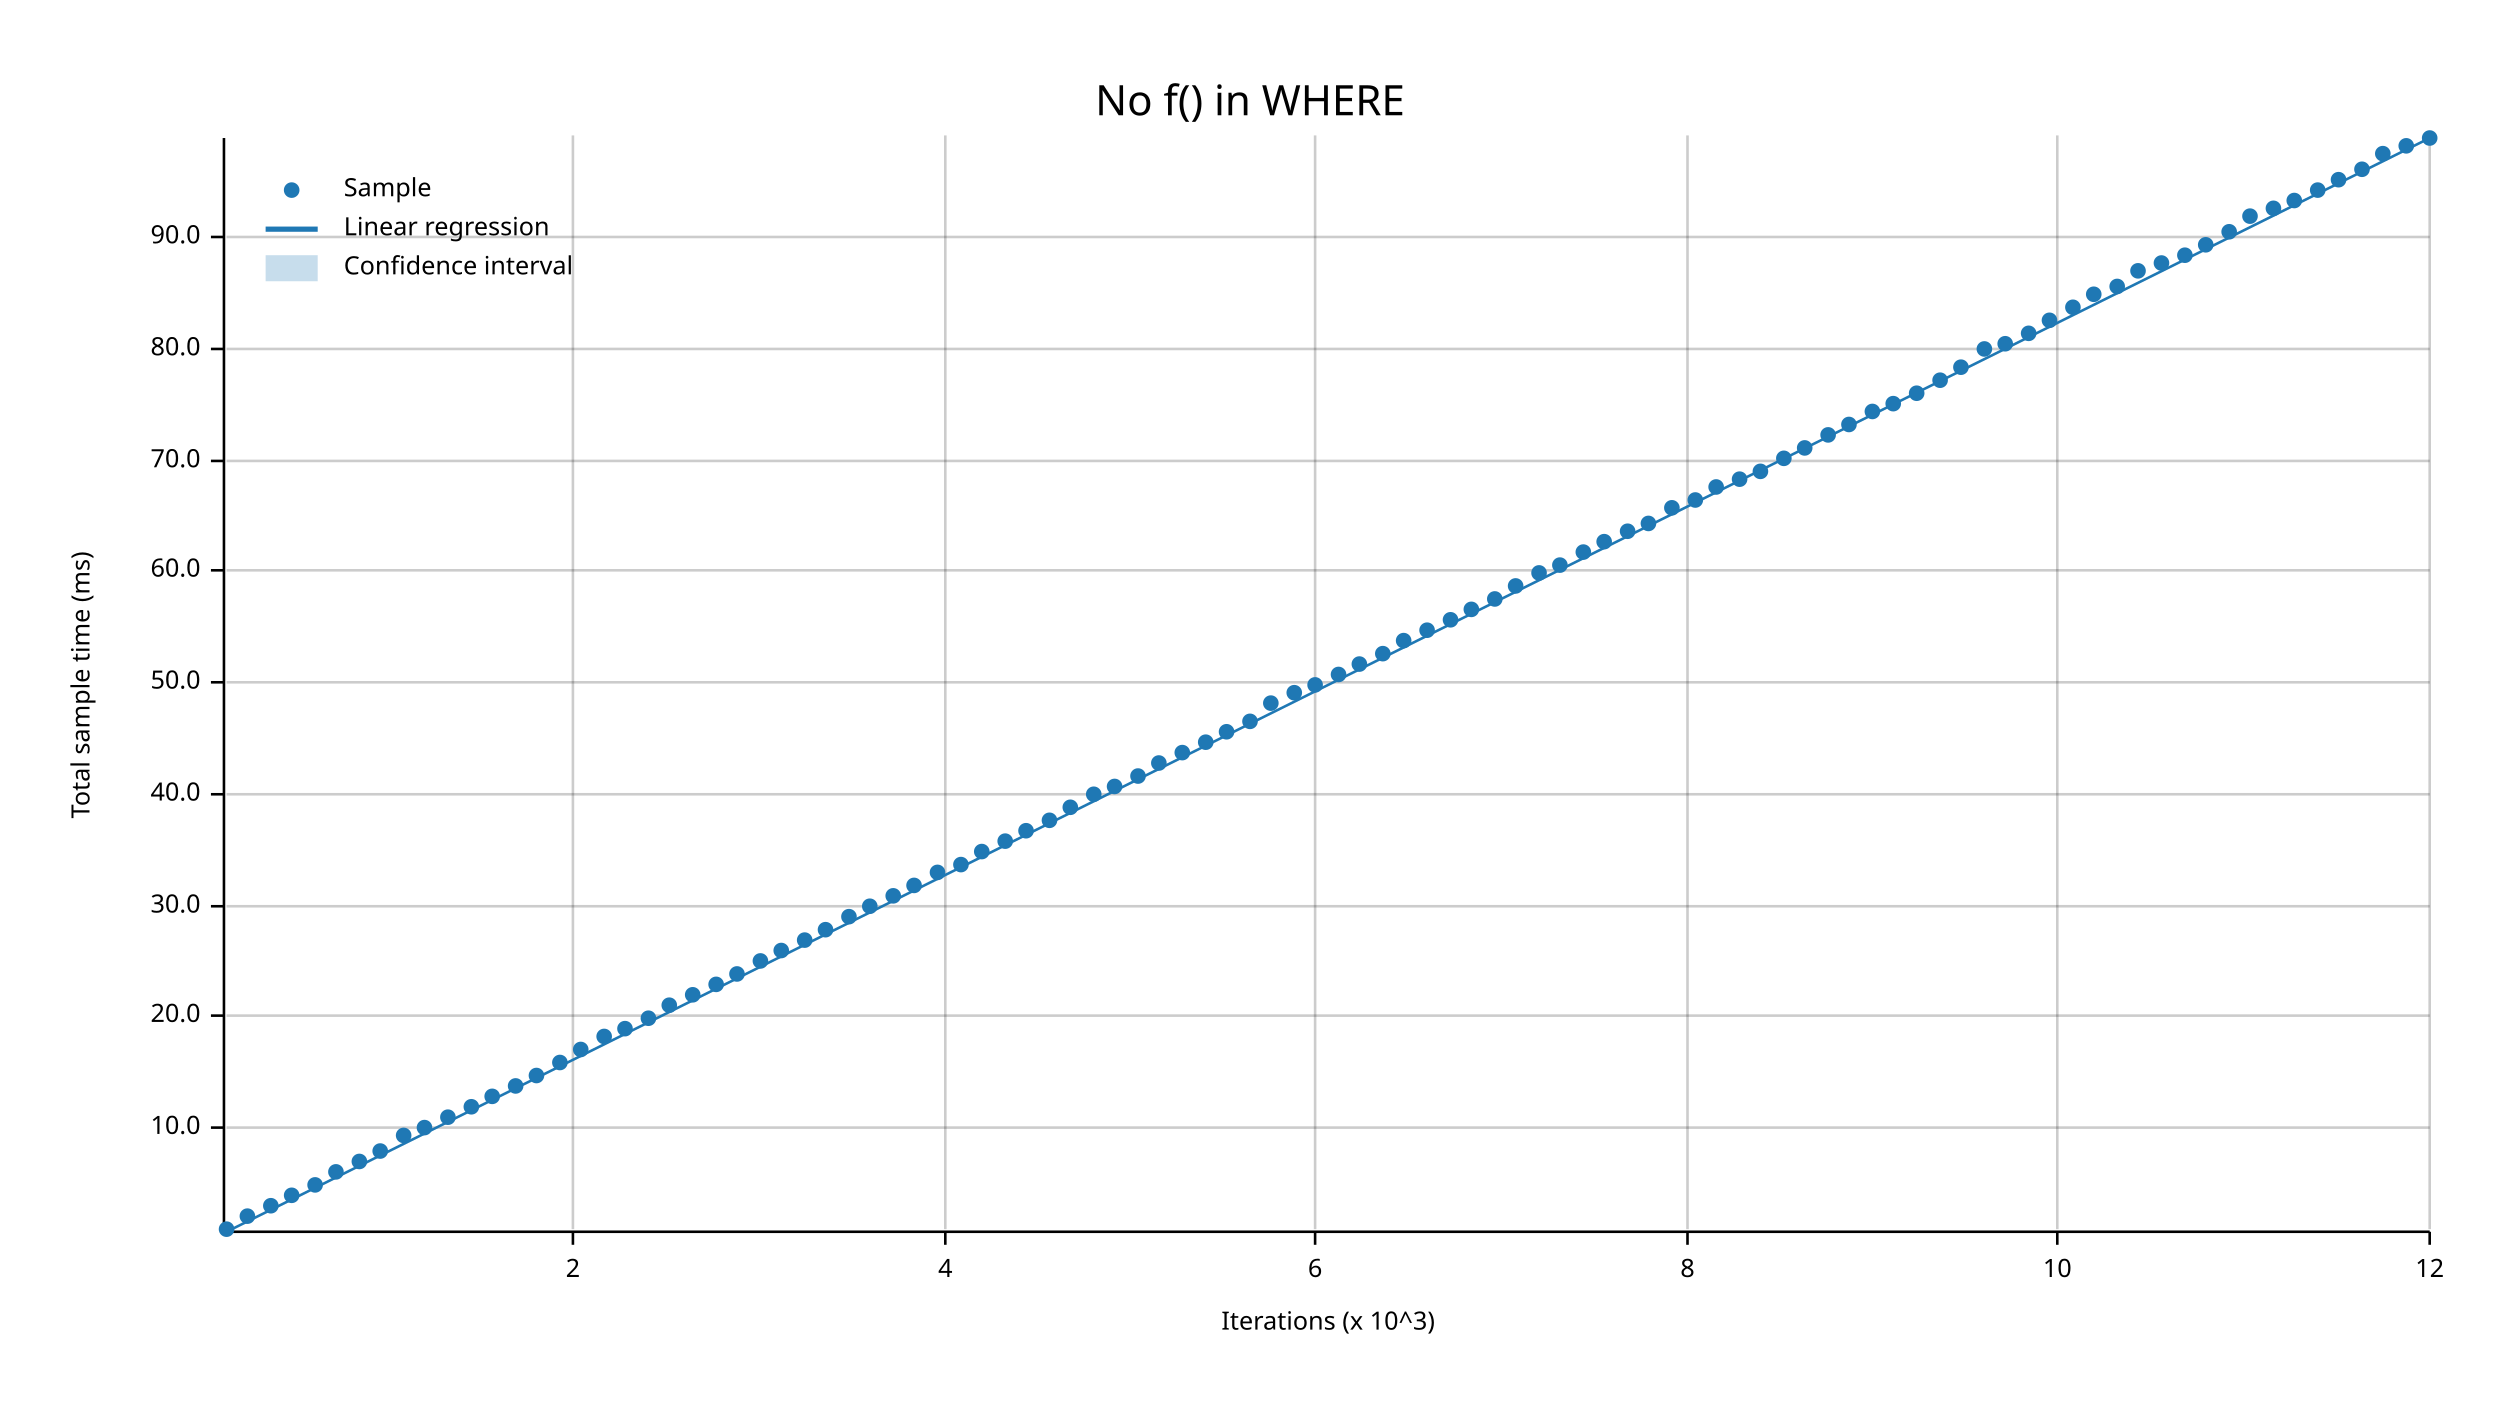
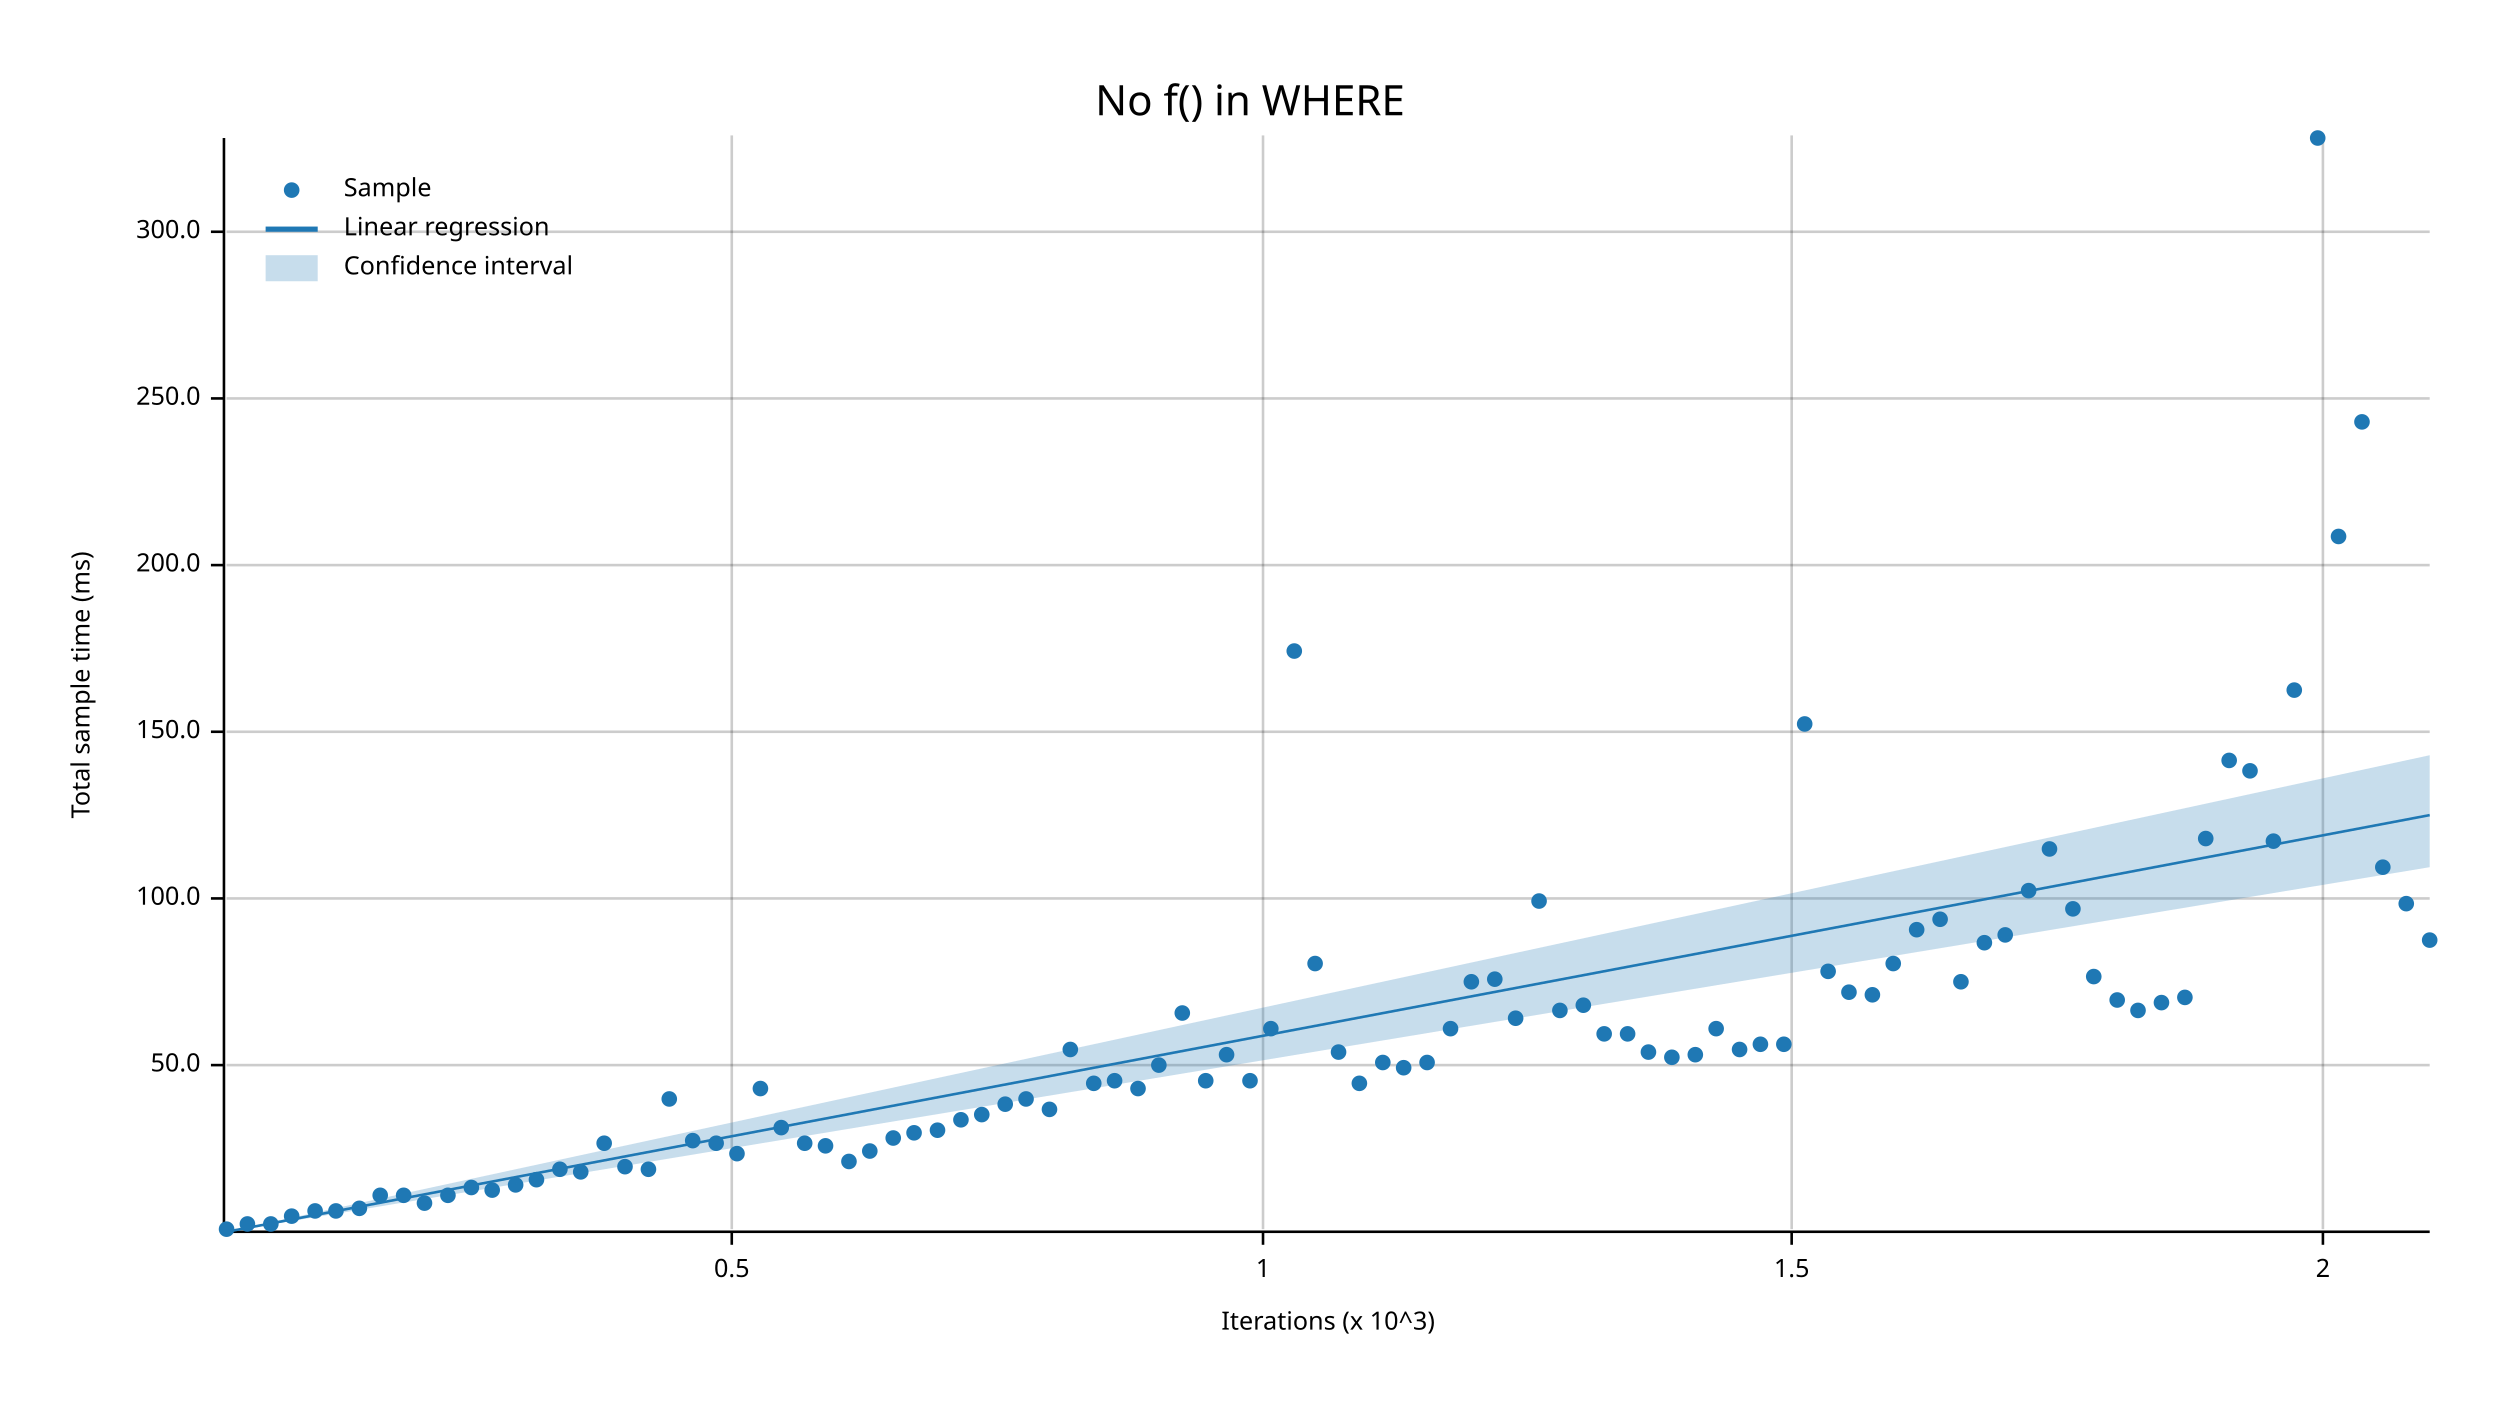
<svg xmlns="http://www.w3.org/2000/svg" width="960" height="540" viewBox="0 0 960 540">
  <text x="480" y="32" dy="0.76em" text-anchor="middle" font-family="sans-serif" font-size="16.129" opacity="1" fill="#000000">
No f() in WHERE
</text>
  <text x="27" y="263" dy="0.76em" text-anchor="middle" font-family="sans-serif" font-size="9.677" opacity="1" fill="#000000" transform="rotate(270, 27, 263)">
Total sample time (ms)
</text>
  <text x="510" y="513" dy="-0.5ex" text-anchor="middle" font-family="sans-serif" font-size="9.677" opacity="1" fill="#000000">
Iterations (x 10^3)
</text>
-   <line opacity="0.2" stroke="#000000" stroke-width="1" x1="220" y1="472" x2="220" y2="52" />
-   <line opacity="0.2" stroke="#000000" stroke-width="1" x1="363" y1="472" x2="363" y2="52" />
-   <line opacity="0.2" stroke="#000000" stroke-width="1" x1="505" y1="472" x2="505" y2="52" />
-   <line opacity="0.2" stroke="#000000" stroke-width="1" x1="648" y1="472" x2="648" y2="52" />
-   <line opacity="0.2" stroke="#000000" stroke-width="1" x1="790" y1="472" x2="790" y2="52" />
-   <line opacity="0.2" stroke="#000000" stroke-width="1" x1="933" y1="472" x2="933" y2="52" />
-   <line opacity="0.2" stroke="#000000" stroke-width="1" x1="87" y1="433" x2="933" y2="433" />
-   <line opacity="0.2" stroke="#000000" stroke-width="1" x1="87" y1="390" x2="933" y2="390" />
-   <line opacity="0.2" stroke="#000000" stroke-width="1" x1="87" y1="348" x2="933" y2="348" />
-   <line opacity="0.2" stroke="#000000" stroke-width="1" x1="87" y1="305" x2="933" y2="305" />
-   <line opacity="0.2" stroke="#000000" stroke-width="1" x1="87" y1="262" x2="933" y2="262" />
-   <line opacity="0.2" stroke="#000000" stroke-width="1" x1="87" y1="219" x2="933" y2="219" />
-   <line opacity="0.2" stroke="#000000" stroke-width="1" x1="87" y1="177" x2="933" y2="177" />
-   <line opacity="0.2" stroke="#000000" stroke-width="1" x1="87" y1="134" x2="933" y2="134" />
-   <line opacity="0.2" stroke="#000000" stroke-width="1" x1="87" y1="91" x2="933" y2="91" />
+   <line opacity="0.2" stroke="#000000" stroke-width="1" x1="281" y1="472" x2="281" y2="52" />
+   <line opacity="0.2" stroke="#000000" stroke-width="1" x1="485" y1="472" x2="485" y2="52" />
+   <line opacity="0.2" stroke="#000000" stroke-width="1" x1="688" y1="472" x2="688" y2="52" />
+   <line opacity="0.2" stroke="#000000" stroke-width="1" x1="892" y1="472" x2="892" y2="52" />
+   <line opacity="0.2" stroke="#000000" stroke-width="1" x1="87" y1="409" x2="933" y2="409" />
+   <line opacity="0.2" stroke="#000000" stroke-width="1" x1="87" y1="345" x2="933" y2="345" />
+   <line opacity="0.2" stroke="#000000" stroke-width="1" x1="87" y1="281" x2="933" y2="281" />
+   <line opacity="0.2" stroke="#000000" stroke-width="1" x1="87" y1="217" x2="933" y2="217" />
+   <line opacity="0.2" stroke="#000000" stroke-width="1" x1="87" y1="153" x2="933" y2="153" />
+   <line opacity="0.2" stroke="#000000" stroke-width="1" x1="87" y1="89" x2="933" y2="89" />
  <polyline fill="none" opacity="1" stroke="#000000" stroke-width="1" points="86,53 86,473 " />
-   <text x="77" y="433" dy="0.5ex" text-anchor="end" font-family="sans-serif" font-size="9.677" opacity="1" fill="#000000">
- 10.0
- </text>
-   <polyline fill="none" opacity="1" stroke="#000000" stroke-width="1" points="81,433 86,433 " />
-   <text x="77" y="390" dy="0.5ex" text-anchor="end" font-family="sans-serif" font-size="9.677" opacity="1" fill="#000000">
- 20.0
- </text>
-   <polyline fill="none" opacity="1" stroke="#000000" stroke-width="1" points="81,390 86,390 " />
-   <text x="77" y="348" dy="0.5ex" text-anchor="end" font-family="sans-serif" font-size="9.677" opacity="1" fill="#000000">
- 30.0
- </text>
-   <polyline fill="none" opacity="1" stroke="#000000" stroke-width="1" points="81,348 86,348 " />
-   <text x="77" y="305" dy="0.5ex" text-anchor="end" font-family="sans-serif" font-size="9.677" opacity="1" fill="#000000">
- 40.0
- </text>
-   <polyline fill="none" opacity="1" stroke="#000000" stroke-width="1" points="81,305 86,305 " />
-   <text x="77" y="262" dy="0.5ex" text-anchor="end" font-family="sans-serif" font-size="9.677" opacity="1" fill="#000000">
+   <text x="77" y="409" dy="0.5ex" text-anchor="end" font-family="sans-serif" font-size="9.677" opacity="1" fill="#000000">
50.0
</text>
-   <polyline fill="none" opacity="1" stroke="#000000" stroke-width="1" points="81,262 86,262 " />
-   <text x="77" y="219" dy="0.5ex" text-anchor="end" font-family="sans-serif" font-size="9.677" opacity="1" fill="#000000">
- 60.0
+   <polyline fill="none" opacity="1" stroke="#000000" stroke-width="1" points="81,409 86,409 " />
+   <text x="77" y="345" dy="0.5ex" text-anchor="end" font-family="sans-serif" font-size="9.677" opacity="1" fill="#000000">
+ 100.0
</text>
-   <polyline fill="none" opacity="1" stroke="#000000" stroke-width="1" points="81,219 86,219 " />
-   <text x="77" y="177" dy="0.5ex" text-anchor="end" font-family="sans-serif" font-size="9.677" opacity="1" fill="#000000">
- 70.0
+   <polyline fill="none" opacity="1" stroke="#000000" stroke-width="1" points="81,345 86,345 " />
+   <text x="77" y="281" dy="0.5ex" text-anchor="end" font-family="sans-serif" font-size="9.677" opacity="1" fill="#000000">
+ 150.0
</text>
-   <polyline fill="none" opacity="1" stroke="#000000" stroke-width="1" points="81,177 86,177 " />
-   <text x="77" y="134" dy="0.5ex" text-anchor="end" font-family="sans-serif" font-size="9.677" opacity="1" fill="#000000">
- 80.0
+   <polyline fill="none" opacity="1" stroke="#000000" stroke-width="1" points="81,281 86,281 " />
+   <text x="77" y="217" dy="0.5ex" text-anchor="end" font-family="sans-serif" font-size="9.677" opacity="1" fill="#000000">
+ 200.0
</text>
-   <polyline fill="none" opacity="1" stroke="#000000" stroke-width="1" points="81,134 86,134 " />
-   <text x="77" y="91" dy="0.5ex" text-anchor="end" font-family="sans-serif" font-size="9.677" opacity="1" fill="#000000">
- 90.0
+   <polyline fill="none" opacity="1" stroke="#000000" stroke-width="1" points="81,217 86,217 " />
+   <text x="77" y="153" dy="0.5ex" text-anchor="end" font-family="sans-serif" font-size="9.677" opacity="1" fill="#000000">
+ 250.0
</text>
-   <polyline fill="none" opacity="1" stroke="#000000" stroke-width="1" points="81,91 86,91 " />
+   <polyline fill="none" opacity="1" stroke="#000000" stroke-width="1" points="81,153 86,153 " />
+   <text x="77" y="89" dy="0.5ex" text-anchor="end" font-family="sans-serif" font-size="9.677" opacity="1" fill="#000000">
+ 300.0
+ </text>
+   <polyline fill="none" opacity="1" stroke="#000000" stroke-width="1" points="81,89 86,89 " />
  <polyline fill="none" opacity="1" stroke="#000000" stroke-width="1" points="87,473 933,473 " />
-   <text x="220" y="483" dy="0.76em" text-anchor="middle" font-family="sans-serif" font-size="9.677" opacity="1" fill="#000000">
+   <text x="281" y="483" dy="0.76em" text-anchor="middle" font-family="sans-serif" font-size="9.677" opacity="1" fill="#000000">
+ 0.5
+ </text>
+   <polyline fill="none" opacity="1" stroke="#000000" stroke-width="1" points="281,473 281,478 " />
+   <text x="485" y="483" dy="0.76em" text-anchor="middle" font-family="sans-serif" font-size="9.677" opacity="1" fill="#000000">
+ 1
+ </text>
+   <polyline fill="none" opacity="1" stroke="#000000" stroke-width="1" points="485,473 485,478 " />
+   <text x="688" y="483" dy="0.76em" text-anchor="middle" font-family="sans-serif" font-size="9.677" opacity="1" fill="#000000">
+ 1.5
+ </text>
+   <polyline fill="none" opacity="1" stroke="#000000" stroke-width="1" points="688,473 688,478 " />
+   <text x="892" y="483" dy="0.76em" text-anchor="middle" font-family="sans-serif" font-size="9.677" opacity="1" fill="#000000">
2
</text>
-   <polyline fill="none" opacity="1" stroke="#000000" stroke-width="1" points="220,473 220,478 " />
-   <text x="363" y="483" dy="0.76em" text-anchor="middle" font-family="sans-serif" font-size="9.677" opacity="1" fill="#000000">
- 4
- </text>
-   <polyline fill="none" opacity="1" stroke="#000000" stroke-width="1" points="363,473 363,478 " />
-   <text x="505" y="483" dy="0.76em" text-anchor="middle" font-family="sans-serif" font-size="9.677" opacity="1" fill="#000000">
- 6
- </text>
-   <polyline fill="none" opacity="1" stroke="#000000" stroke-width="1" points="505,473 505,478 " />
-   <text x="648" y="483" dy="0.76em" text-anchor="middle" font-family="sans-serif" font-size="9.677" opacity="1" fill="#000000">
- 8
- </text>
-   <polyline fill="none" opacity="1" stroke="#000000" stroke-width="1" points="648,473 648,478 " />
-   <text x="790" y="483" dy="0.76em" text-anchor="middle" font-family="sans-serif" font-size="9.677" opacity="1" fill="#000000">
- 10
- </text>
-   <polyline fill="none" opacity="1" stroke="#000000" stroke-width="1" points="790,473 790,478 " />
-   <text x="933" y="483" dy="0.76em" text-anchor="middle" font-family="sans-serif" font-size="9.677" opacity="1" fill="#000000">
- 12
- </text>
-   <polyline fill="none" opacity="1" stroke="#000000" stroke-width="1" points="933,473 933,478 " />
+   <polyline fill="none" opacity="1" stroke="#000000" stroke-width="1" points="892,473 892,478 " />
  <circle cx="87" cy="472" r="3" opacity="1" fill="#1F78B4" stroke="none" stroke-width="1" />
-   <circle cx="95" cy="467" r="3" opacity="1" fill="#1F78B4" stroke="none" stroke-width="1" />
-   <circle cx="104" cy="463" r="3" opacity="1" fill="#1F78B4" stroke="none" stroke-width="1" />
-   <circle cx="112" cy="459" r="3" opacity="1" fill="#1F78B4" stroke="none" stroke-width="1" />
-   <circle cx="121" cy="455" r="3" opacity="1" fill="#1F78B4" stroke="none" stroke-width="1" />
-   <circle cx="129" cy="450" r="3" opacity="1" fill="#1F78B4" stroke="none" stroke-width="1" />
-   <circle cx="138" cy="446" r="3" opacity="1" fill="#1F78B4" stroke="none" stroke-width="1" />
-   <circle cx="146" cy="442" r="3" opacity="1" fill="#1F78B4" stroke="none" stroke-width="1" />
-   <circle cx="155" cy="436" r="3" opacity="1" fill="#1F78B4" stroke="none" stroke-width="1" />
-   <circle cx="163" cy="433" r="3" opacity="1" fill="#1F78B4" stroke="none" stroke-width="1" />
-   <circle cx="172" cy="429" r="3" opacity="1" fill="#1F78B4" stroke="none" stroke-width="1" />
-   <circle cx="181" cy="425" r="3" opacity="1" fill="#1F78B4" stroke="none" stroke-width="1" />
-   <circle cx="189" cy="421" r="3" opacity="1" fill="#1F78B4" stroke="none" stroke-width="1" />
-   <circle cx="198" cy="417" r="3" opacity="1" fill="#1F78B4" stroke="none" stroke-width="1" />
-   <circle cx="206" cy="413" r="3" opacity="1" fill="#1F78B4" stroke="none" stroke-width="1" />
-   <circle cx="215" cy="408" r="3" opacity="1" fill="#1F78B4" stroke="none" stroke-width="1" />
-   <circle cx="223" cy="403" r="3" opacity="1" fill="#1F78B4" stroke="none" stroke-width="1" />
-   <circle cx="232" cy="398" r="3" opacity="1" fill="#1F78B4" stroke="none" stroke-width="1" />
-   <circle cx="240" cy="395" r="3" opacity="1" fill="#1F78B4" stroke="none" stroke-width="1" />
-   <circle cx="249" cy="391" r="3" opacity="1" fill="#1F78B4" stroke="none" stroke-width="1" />
-   <circle cx="257" cy="386" r="3" opacity="1" fill="#1F78B4" stroke="none" stroke-width="1" />
-   <circle cx="266" cy="382" r="3" opacity="1" fill="#1F78B4" stroke="none" stroke-width="1" />
-   <circle cx="275" cy="378" r="3" opacity="1" fill="#1F78B4" stroke="none" stroke-width="1" />
-   <circle cx="283" cy="374" r="3" opacity="1" fill="#1F78B4" stroke="none" stroke-width="1" />
-   <circle cx="292" cy="369" r="3" opacity="1" fill="#1F78B4" stroke="none" stroke-width="1" />
-   <circle cx="300" cy="365" r="3" opacity="1" fill="#1F78B4" stroke="none" stroke-width="1" />
-   <circle cx="309" cy="361" r="3" opacity="1" fill="#1F78B4" stroke="none" stroke-width="1" />
-   <circle cx="317" cy="357" r="3" opacity="1" fill="#1F78B4" stroke="none" stroke-width="1" />
-   <circle cx="326" cy="352" r="3" opacity="1" fill="#1F78B4" stroke="none" stroke-width="1" />
-   <circle cx="334" cy="348" r="3" opacity="1" fill="#1F78B4" stroke="none" stroke-width="1" />
-   <circle cx="343" cy="344" r="3" opacity="1" fill="#1F78B4" stroke="none" stroke-width="1" />
-   <circle cx="351" cy="340" r="3" opacity="1" fill="#1F78B4" stroke="none" stroke-width="1" />
-   <circle cx="360" cy="335" r="3" opacity="1" fill="#1F78B4" stroke="none" stroke-width="1" />
-   <circle cx="369" cy="332" r="3" opacity="1" fill="#1F78B4" stroke="none" stroke-width="1" />
-   <circle cx="377" cy="327" r="3" opacity="1" fill="#1F78B4" stroke="none" stroke-width="1" />
-   <circle cx="386" cy="323" r="3" opacity="1" fill="#1F78B4" stroke="none" stroke-width="1" />
-   <circle cx="394" cy="319" r="3" opacity="1" fill="#1F78B4" stroke="none" stroke-width="1" />
-   <circle cx="403" cy="315" r="3" opacity="1" fill="#1F78B4" stroke="none" stroke-width="1" />
-   <circle cx="411" cy="310" r="3" opacity="1" fill="#1F78B4" stroke="none" stroke-width="1" />
-   <circle cx="420" cy="305" r="3" opacity="1" fill="#1F78B4" stroke="none" stroke-width="1" />
-   <circle cx="428" cy="302" r="3" opacity="1" fill="#1F78B4" stroke="none" stroke-width="1" />
-   <circle cx="437" cy="298" r="3" opacity="1" fill="#1F78B4" stroke="none" stroke-width="1" />
-   <circle cx="445" cy="293" r="3" opacity="1" fill="#1F78B4" stroke="none" stroke-width="1" />
-   <circle cx="454" cy="289" r="3" opacity="1" fill="#1F78B4" stroke="none" stroke-width="1" />
-   <circle cx="463" cy="285" r="3" opacity="1" fill="#1F78B4" stroke="none" stroke-width="1" />
-   <circle cx="471" cy="281" r="3" opacity="1" fill="#1F78B4" stroke="none" stroke-width="1" />
-   <circle cx="480" cy="277" r="3" opacity="1" fill="#1F78B4" stroke="none" stroke-width="1" />
-   <circle cx="488" cy="270" r="3" opacity="1" fill="#1F78B4" stroke="none" stroke-width="1" />
-   <circle cx="497" cy="266" r="3" opacity="1" fill="#1F78B4" stroke="none" stroke-width="1" />
-   <circle cx="505" cy="263" r="3" opacity="1" fill="#1F78B4" stroke="none" stroke-width="1" />
-   <circle cx="514" cy="259" r="3" opacity="1" fill="#1F78B4" stroke="none" stroke-width="1" />
-   <circle cx="522" cy="255" r="3" opacity="1" fill="#1F78B4" stroke="none" stroke-width="1" />
-   <circle cx="531" cy="251" r="3" opacity="1" fill="#1F78B4" stroke="none" stroke-width="1" />
-   <circle cx="539" cy="246" r="3" opacity="1" fill="#1F78B4" stroke="none" stroke-width="1" />
-   <circle cx="548" cy="242" r="3" opacity="1" fill="#1F78B4" stroke="none" stroke-width="1" />
-   <circle cx="557" cy="238" r="3" opacity="1" fill="#1F78B4" stroke="none" stroke-width="1" />
-   <circle cx="565" cy="234" r="3" opacity="1" fill="#1F78B4" stroke="none" stroke-width="1" />
-   <circle cx="574" cy="230" r="3" opacity="1" fill="#1F78B4" stroke="none" stroke-width="1" />
-   <circle cx="582" cy="225" r="3" opacity="1" fill="#1F78B4" stroke="none" stroke-width="1" />
-   <circle cx="591" cy="220" r="3" opacity="1" fill="#1F78B4" stroke="none" stroke-width="1" />
-   <circle cx="599" cy="217" r="3" opacity="1" fill="#1F78B4" stroke="none" stroke-width="1" />
-   <circle cx="608" cy="212" r="3" opacity="1" fill="#1F78B4" stroke="none" stroke-width="1" />
-   <circle cx="616" cy="208" r="3" opacity="1" fill="#1F78B4" stroke="none" stroke-width="1" />
-   <circle cx="625" cy="204" r="3" opacity="1" fill="#1F78B4" stroke="none" stroke-width="1" />
-   <circle cx="633" cy="201" r="3" opacity="1" fill="#1F78B4" stroke="none" stroke-width="1" />
-   <circle cx="642" cy="195" r="3" opacity="1" fill="#1F78B4" stroke="none" stroke-width="1" />
-   <circle cx="651" cy="192" r="3" opacity="1" fill="#1F78B4" stroke="none" stroke-width="1" />
-   <circle cx="659" cy="187" r="3" opacity="1" fill="#1F78B4" stroke="none" stroke-width="1" />
-   <circle cx="668" cy="184" r="3" opacity="1" fill="#1F78B4" stroke="none" stroke-width="1" />
-   <circle cx="676" cy="181" r="3" opacity="1" fill="#1F78B4" stroke="none" stroke-width="1" />
-   <circle cx="685" cy="176" r="3" opacity="1" fill="#1F78B4" stroke="none" stroke-width="1" />
-   <circle cx="693" cy="172" r="3" opacity="1" fill="#1F78B4" stroke="none" stroke-width="1" />
-   <circle cx="702" cy="167" r="3" opacity="1" fill="#1F78B4" stroke="none" stroke-width="1" />
-   <circle cx="710" cy="163" r="3" opacity="1" fill="#1F78B4" stroke="none" stroke-width="1" />
-   <circle cx="719" cy="158" r="3" opacity="1" fill="#1F78B4" stroke="none" stroke-width="1" />
-   <circle cx="727" cy="155" r="3" opacity="1" fill="#1F78B4" stroke="none" stroke-width="1" />
-   <circle cx="736" cy="151" r="3" opacity="1" fill="#1F78B4" stroke="none" stroke-width="1" />
-   <circle cx="745" cy="146" r="3" opacity="1" fill="#1F78B4" stroke="none" stroke-width="1" />
-   <circle cx="753" cy="141" r="3" opacity="1" fill="#1F78B4" stroke="none" stroke-width="1" />
-   <circle cx="762" cy="134" r="3" opacity="1" fill="#1F78B4" stroke="none" stroke-width="1" />
-   <circle cx="770" cy="132" r="3" opacity="1" fill="#1F78B4" stroke="none" stroke-width="1" />
-   <circle cx="779" cy="128" r="3" opacity="1" fill="#1F78B4" stroke="none" stroke-width="1" />
-   <circle cx="787" cy="123" r="3" opacity="1" fill="#1F78B4" stroke="none" stroke-width="1" />
-   <circle cx="796" cy="118" r="3" opacity="1" fill="#1F78B4" stroke="none" stroke-width="1" />
-   <circle cx="804" cy="113" r="3" opacity="1" fill="#1F78B4" stroke="none" stroke-width="1" />
-   <circle cx="813" cy="110" r="3" opacity="1" fill="#1F78B4" stroke="none" stroke-width="1" />
-   <circle cx="821" cy="104" r="3" opacity="1" fill="#1F78B4" stroke="none" stroke-width="1" />
-   <circle cx="830" cy="101" r="3" opacity="1" fill="#1F78B4" stroke="none" stroke-width="1" />
-   <circle cx="839" cy="98" r="3" opacity="1" fill="#1F78B4" stroke="none" stroke-width="1" />
-   <circle cx="847" cy="94" r="3" opacity="1" fill="#1F78B4" stroke="none" stroke-width="1" />
-   <circle cx="856" cy="89" r="3" opacity="1" fill="#1F78B4" stroke="none" stroke-width="1" />
-   <circle cx="864" cy="83" r="3" opacity="1" fill="#1F78B4" stroke="none" stroke-width="1" />
-   <circle cx="873" cy="80" r="3" opacity="1" fill="#1F78B4" stroke="none" stroke-width="1" />
-   <circle cx="881" cy="77" r="3" opacity="1" fill="#1F78B4" stroke="none" stroke-width="1" />
-   <circle cx="890" cy="73" r="3" opacity="1" fill="#1F78B4" stroke="none" stroke-width="1" />
-   <circle cx="898" cy="69" r="3" opacity="1" fill="#1F78B4" stroke="none" stroke-width="1" />
-   <circle cx="907" cy="65" r="3" opacity="1" fill="#1F78B4" stroke="none" stroke-width="1" />
-   <circle cx="915" cy="59" r="3" opacity="1" fill="#1F78B4" stroke="none" stroke-width="1" />
-   <circle cx="924" cy="56" r="3" opacity="1" fill="#1F78B4" stroke="none" stroke-width="1" />
-   <circle cx="933" cy="53" r="3" opacity="1" fill="#1F78B4" stroke="none" stroke-width="1" />
-   <polyline fill="none" opacity="1" stroke="#1F78B4" stroke-width="1" points="87,473 933,53 " />
-   <polygon opacity="0.25" fill="#1F78B4" points="87,473 933,53 933,53 " />
+   <circle cx="95" cy="470" r="3" opacity="1" fill="#1F78B4" stroke="none" stroke-width="1" />
+   <circle cx="104" cy="470" r="3" opacity="1" fill="#1F78B4" stroke="none" stroke-width="1" />
+   <circle cx="112" cy="467" r="3" opacity="1" fill="#1F78B4" stroke="none" stroke-width="1" />
+   <circle cx="121" cy="465" r="3" opacity="1" fill="#1F78B4" stroke="none" stroke-width="1" />
+   <circle cx="129" cy="465" r="3" opacity="1" fill="#1F78B4" stroke="none" stroke-width="1" />
+   <circle cx="138" cy="464" r="3" opacity="1" fill="#1F78B4" stroke="none" stroke-width="1" />
+   <circle cx="146" cy="459" r="3" opacity="1" fill="#1F78B4" stroke="none" stroke-width="1" />
+   <circle cx="155" cy="459" r="3" opacity="1" fill="#1F78B4" stroke="none" stroke-width="1" />
+   <circle cx="163" cy="462" r="3" opacity="1" fill="#1F78B4" stroke="none" stroke-width="1" />
+   <circle cx="172" cy="459" r="3" opacity="1" fill="#1F78B4" stroke="none" stroke-width="1" />
+   <circle cx="181" cy="456" r="3" opacity="1" fill="#1F78B4" stroke="none" stroke-width="1" />
+   <circle cx="189" cy="457" r="3" opacity="1" fill="#1F78B4" stroke="none" stroke-width="1" />
+   <circle cx="198" cy="455" r="3" opacity="1" fill="#1F78B4" stroke="none" stroke-width="1" />
+   <circle cx="206" cy="453" r="3" opacity="1" fill="#1F78B4" stroke="none" stroke-width="1" />
+   <circle cx="215" cy="449" r="3" opacity="1" fill="#1F78B4" stroke="none" stroke-width="1" />
+   <circle cx="223" cy="450" r="3" opacity="1" fill="#1F78B4" stroke="none" stroke-width="1" />
+   <circle cx="232" cy="439" r="3" opacity="1" fill="#1F78B4" stroke="none" stroke-width="1" />
+   <circle cx="240" cy="448" r="3" opacity="1" fill="#1F78B4" stroke="none" stroke-width="1" />
+   <circle cx="249" cy="449" r="3" opacity="1" fill="#1F78B4" stroke="none" stroke-width="1" />
+   <circle cx="257" cy="422" r="3" opacity="1" fill="#1F78B4" stroke="none" stroke-width="1" />
+   <circle cx="266" cy="438" r="3" opacity="1" fill="#1F78B4" stroke="none" stroke-width="1" />
+   <circle cx="275" cy="439" r="3" opacity="1" fill="#1F78B4" stroke="none" stroke-width="1" />
+   <circle cx="283" cy="443" r="3" opacity="1" fill="#1F78B4" stroke="none" stroke-width="1" />
+   <circle cx="292" cy="418" r="3" opacity="1" fill="#1F78B4" stroke="none" stroke-width="1" />
+   <circle cx="300" cy="433" r="3" opacity="1" fill="#1F78B4" stroke="none" stroke-width="1" />
+   <circle cx="309" cy="439" r="3" opacity="1" fill="#1F78B4" stroke="none" stroke-width="1" />
+   <circle cx="317" cy="440" r="3" opacity="1" fill="#1F78B4" stroke="none" stroke-width="1" />
+   <circle cx="326" cy="446" r="3" opacity="1" fill="#1F78B4" stroke="none" stroke-width="1" />
+   <circle cx="334" cy="442" r="3" opacity="1" fill="#1F78B4" stroke="none" stroke-width="1" />
+   <circle cx="343" cy="437" r="3" opacity="1" fill="#1F78B4" stroke="none" stroke-width="1" />
+   <circle cx="351" cy="435" r="3" opacity="1" fill="#1F78B4" stroke="none" stroke-width="1" />
+   <circle cx="360" cy="434" r="3" opacity="1" fill="#1F78B4" stroke="none" stroke-width="1" />
+   <circle cx="369" cy="430" r="3" opacity="1" fill="#1F78B4" stroke="none" stroke-width="1" />
+   <circle cx="377" cy="428" r="3" opacity="1" fill="#1F78B4" stroke="none" stroke-width="1" />
+   <circle cx="386" cy="424" r="3" opacity="1" fill="#1F78B4" stroke="none" stroke-width="1" />
+   <circle cx="394" cy="422" r="3" opacity="1" fill="#1F78B4" stroke="none" stroke-width="1" />
+   <circle cx="403" cy="426" r="3" opacity="1" fill="#1F78B4" stroke="none" stroke-width="1" />
+   <circle cx="411" cy="403" r="3" opacity="1" fill="#1F78B4" stroke="none" stroke-width="1" />
+   <circle cx="420" cy="416" r="3" opacity="1" fill="#1F78B4" stroke="none" stroke-width="1" />
+   <circle cx="428" cy="415" r="3" opacity="1" fill="#1F78B4" stroke="none" stroke-width="1" />
+   <circle cx="437" cy="418" r="3" opacity="1" fill="#1F78B4" stroke="none" stroke-width="1" />
+   <circle cx="445" cy="409" r="3" opacity="1" fill="#1F78B4" stroke="none" stroke-width="1" />
+   <circle cx="454" cy="389" r="3" opacity="1" fill="#1F78B4" stroke="none" stroke-width="1" />
+   <circle cx="463" cy="415" r="3" opacity="1" fill="#1F78B4" stroke="none" stroke-width="1" />
+   <circle cx="471" cy="405" r="3" opacity="1" fill="#1F78B4" stroke="none" stroke-width="1" />
+   <circle cx="480" cy="415" r="3" opacity="1" fill="#1F78B4" stroke="none" stroke-width="1" />
+   <circle cx="488" cy="395" r="3" opacity="1" fill="#1F78B4" stroke="none" stroke-width="1" />
+   <circle cx="497" cy="250" r="3" opacity="1" fill="#1F78B4" stroke="none" stroke-width="1" />
+   <circle cx="505" cy="370" r="3" opacity="1" fill="#1F78B4" stroke="none" stroke-width="1" />
+   <circle cx="514" cy="404" r="3" opacity="1" fill="#1F78B4" stroke="none" stroke-width="1" />
+   <circle cx="522" cy="416" r="3" opacity="1" fill="#1F78B4" stroke="none" stroke-width="1" />
+   <circle cx="531" cy="408" r="3" opacity="1" fill="#1F78B4" stroke="none" stroke-width="1" />
+   <circle cx="539" cy="410" r="3" opacity="1" fill="#1F78B4" stroke="none" stroke-width="1" />
+   <circle cx="548" cy="408" r="3" opacity="1" fill="#1F78B4" stroke="none" stroke-width="1" />
+   <circle cx="557" cy="395" r="3" opacity="1" fill="#1F78B4" stroke="none" stroke-width="1" />
+   <circle cx="565" cy="377" r="3" opacity="1" fill="#1F78B4" stroke="none" stroke-width="1" />
+   <circle cx="574" cy="376" r="3" opacity="1" fill="#1F78B4" stroke="none" stroke-width="1" />
+   <circle cx="582" cy="391" r="3" opacity="1" fill="#1F78B4" stroke="none" stroke-width="1" />
+   <circle cx="591" cy="346" r="3" opacity="1" fill="#1F78B4" stroke="none" stroke-width="1" />
+   <circle cx="599" cy="388" r="3" opacity="1" fill="#1F78B4" stroke="none" stroke-width="1" />
+   <circle cx="608" cy="386" r="3" opacity="1" fill="#1F78B4" stroke="none" stroke-width="1" />
+   <circle cx="616" cy="397" r="3" opacity="1" fill="#1F78B4" stroke="none" stroke-width="1" />
+   <circle cx="625" cy="397" r="3" opacity="1" fill="#1F78B4" stroke="none" stroke-width="1" />
+   <circle cx="633" cy="404" r="3" opacity="1" fill="#1F78B4" stroke="none" stroke-width="1" />
+   <circle cx="642" cy="406" r="3" opacity="1" fill="#1F78B4" stroke="none" stroke-width="1" />
+   <circle cx="651" cy="405" r="3" opacity="1" fill="#1F78B4" stroke="none" stroke-width="1" />
+   <circle cx="659" cy="395" r="3" opacity="1" fill="#1F78B4" stroke="none" stroke-width="1" />
+   <circle cx="668" cy="403" r="3" opacity="1" fill="#1F78B4" stroke="none" stroke-width="1" />
+   <circle cx="676" cy="401" r="3" opacity="1" fill="#1F78B4" stroke="none" stroke-width="1" />
+   <circle cx="685" cy="401" r="3" opacity="1" fill="#1F78B4" stroke="none" stroke-width="1" />
+   <circle cx="693" cy="278" r="3" opacity="1" fill="#1F78B4" stroke="none" stroke-width="1" />
+   <circle cx="702" cy="373" r="3" opacity="1" fill="#1F78B4" stroke="none" stroke-width="1" />
+   <circle cx="710" cy="381" r="3" opacity="1" fill="#1F78B4" stroke="none" stroke-width="1" />
+   <circle cx="719" cy="382" r="3" opacity="1" fill="#1F78B4" stroke="none" stroke-width="1" />
+   <circle cx="727" cy="370" r="3" opacity="1" fill="#1F78B4" stroke="none" stroke-width="1" />
+   <circle cx="736" cy="357" r="3" opacity="1" fill="#1F78B4" stroke="none" stroke-width="1" />
+   <circle cx="745" cy="353" r="3" opacity="1" fill="#1F78B4" stroke="none" stroke-width="1" />
+   <circle cx="753" cy="377" r="3" opacity="1" fill="#1F78B4" stroke="none" stroke-width="1" />
+   <circle cx="762" cy="362" r="3" opacity="1" fill="#1F78B4" stroke="none" stroke-width="1" />
+   <circle cx="770" cy="359" r="3" opacity="1" fill="#1F78B4" stroke="none" stroke-width="1" />
+   <circle cx="779" cy="342" r="3" opacity="1" fill="#1F78B4" stroke="none" stroke-width="1" />
+   <circle cx="787" cy="326" r="3" opacity="1" fill="#1F78B4" stroke="none" stroke-width="1" />
+   <circle cx="796" cy="349" r="3" opacity="1" fill="#1F78B4" stroke="none" stroke-width="1" />
+   <circle cx="804" cy="375" r="3" opacity="1" fill="#1F78B4" stroke="none" stroke-width="1" />
+   <circle cx="813" cy="384" r="3" opacity="1" fill="#1F78B4" stroke="none" stroke-width="1" />
+   <circle cx="821" cy="388" r="3" opacity="1" fill="#1F78B4" stroke="none" stroke-width="1" />
+   <circle cx="830" cy="385" r="3" opacity="1" fill="#1F78B4" stroke="none" stroke-width="1" />
+   <circle cx="839" cy="383" r="3" opacity="1" fill="#1F78B4" stroke="none" stroke-width="1" />
+   <circle cx="847" cy="322" r="3" opacity="1" fill="#1F78B4" stroke="none" stroke-width="1" />
+   <circle cx="856" cy="292" r="3" opacity="1" fill="#1F78B4" stroke="none" stroke-width="1" />
+   <circle cx="864" cy="296" r="3" opacity="1" fill="#1F78B4" stroke="none" stroke-width="1" />
+   <circle cx="873" cy="323" r="3" opacity="1" fill="#1F78B4" stroke="none" stroke-width="1" />
+   <circle cx="881" cy="265" r="3" opacity="1" fill="#1F78B4" stroke="none" stroke-width="1" />
+   <circle cx="890" cy="53" r="3" opacity="1" fill="#1F78B4" stroke="none" stroke-width="1" />
+   <circle cx="898" cy="206" r="3" opacity="1" fill="#1F78B4" stroke="none" stroke-width="1" />
+   <circle cx="907" cy="162" r="3" opacity="1" fill="#1F78B4" stroke="none" stroke-width="1" />
+   <circle cx="915" cy="333" r="3" opacity="1" fill="#1F78B4" stroke="none" stroke-width="1" />
+   <circle cx="924" cy="347" r="3" opacity="1" fill="#1F78B4" stroke="none" stroke-width="1" />
+   <circle cx="933" cy="361" r="3" opacity="1" fill="#1F78B4" stroke="none" stroke-width="1" />
+   <polyline fill="none" opacity="1" stroke="#1F78B4" stroke-width="1" points="87,473 933,313 " />
+   <polygon opacity="0.25" fill="#1F78B4" points="87,473 933,333 933,290 " />
  <text x="132" y="68" dy="0.76em" text-anchor="start" font-family="sans-serif" font-size="9.677" opacity="1" fill="#000000">
Sample
</text>
  <text x="132" y="83" dy="0.76em" text-anchor="start" font-family="sans-serif" font-size="9.677" opacity="1" fill="#000000">
Linear regression
</text>
  <text x="132" y="98" dy="0.76em" text-anchor="start" font-family="sans-serif" font-size="9.677" opacity="1" fill="#000000">
Confidence interval
</text>
  <circle cx="112" cy="73" r="3" opacity="1" fill="#1F78B4" stroke="none" stroke-width="1" />
  <polyline fill="none" opacity="1" stroke="#1F78B4" stroke-width="2" points="102,88 122,88 " />
  <rect x="102" y="98" width="20" height="10" opacity="0.25" fill="#1F78B4" stroke="none" />
</svg>
